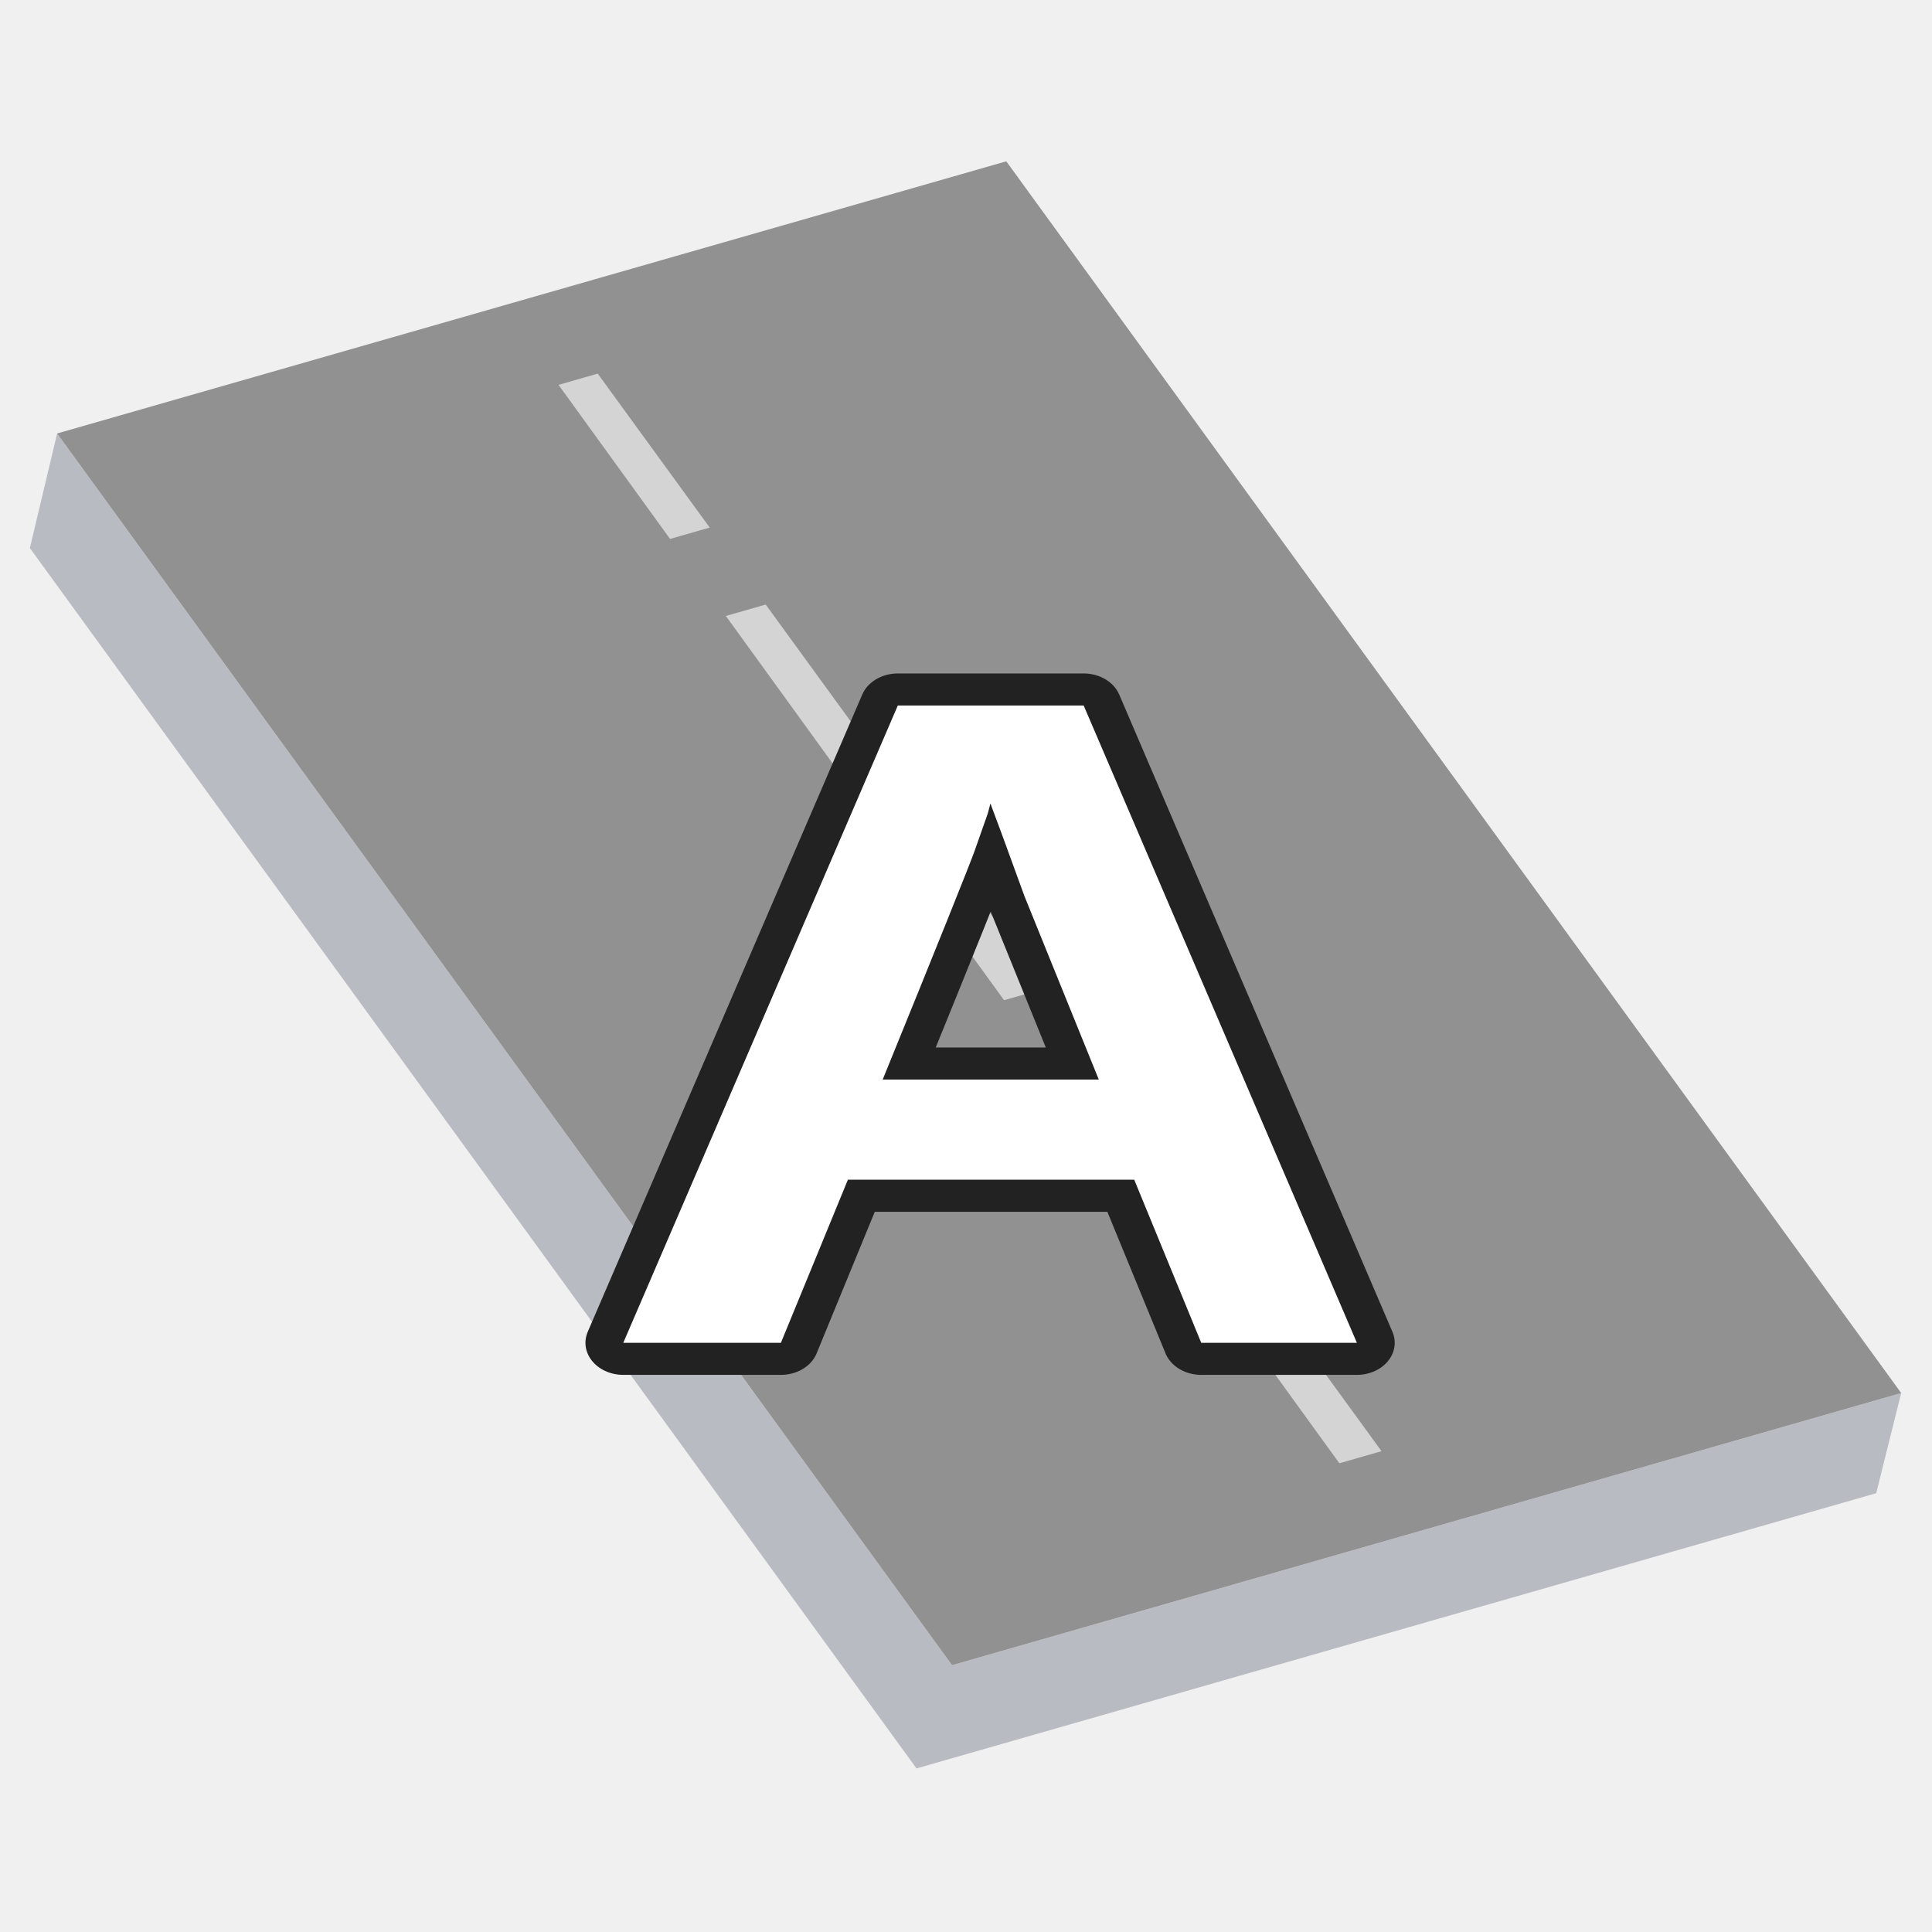
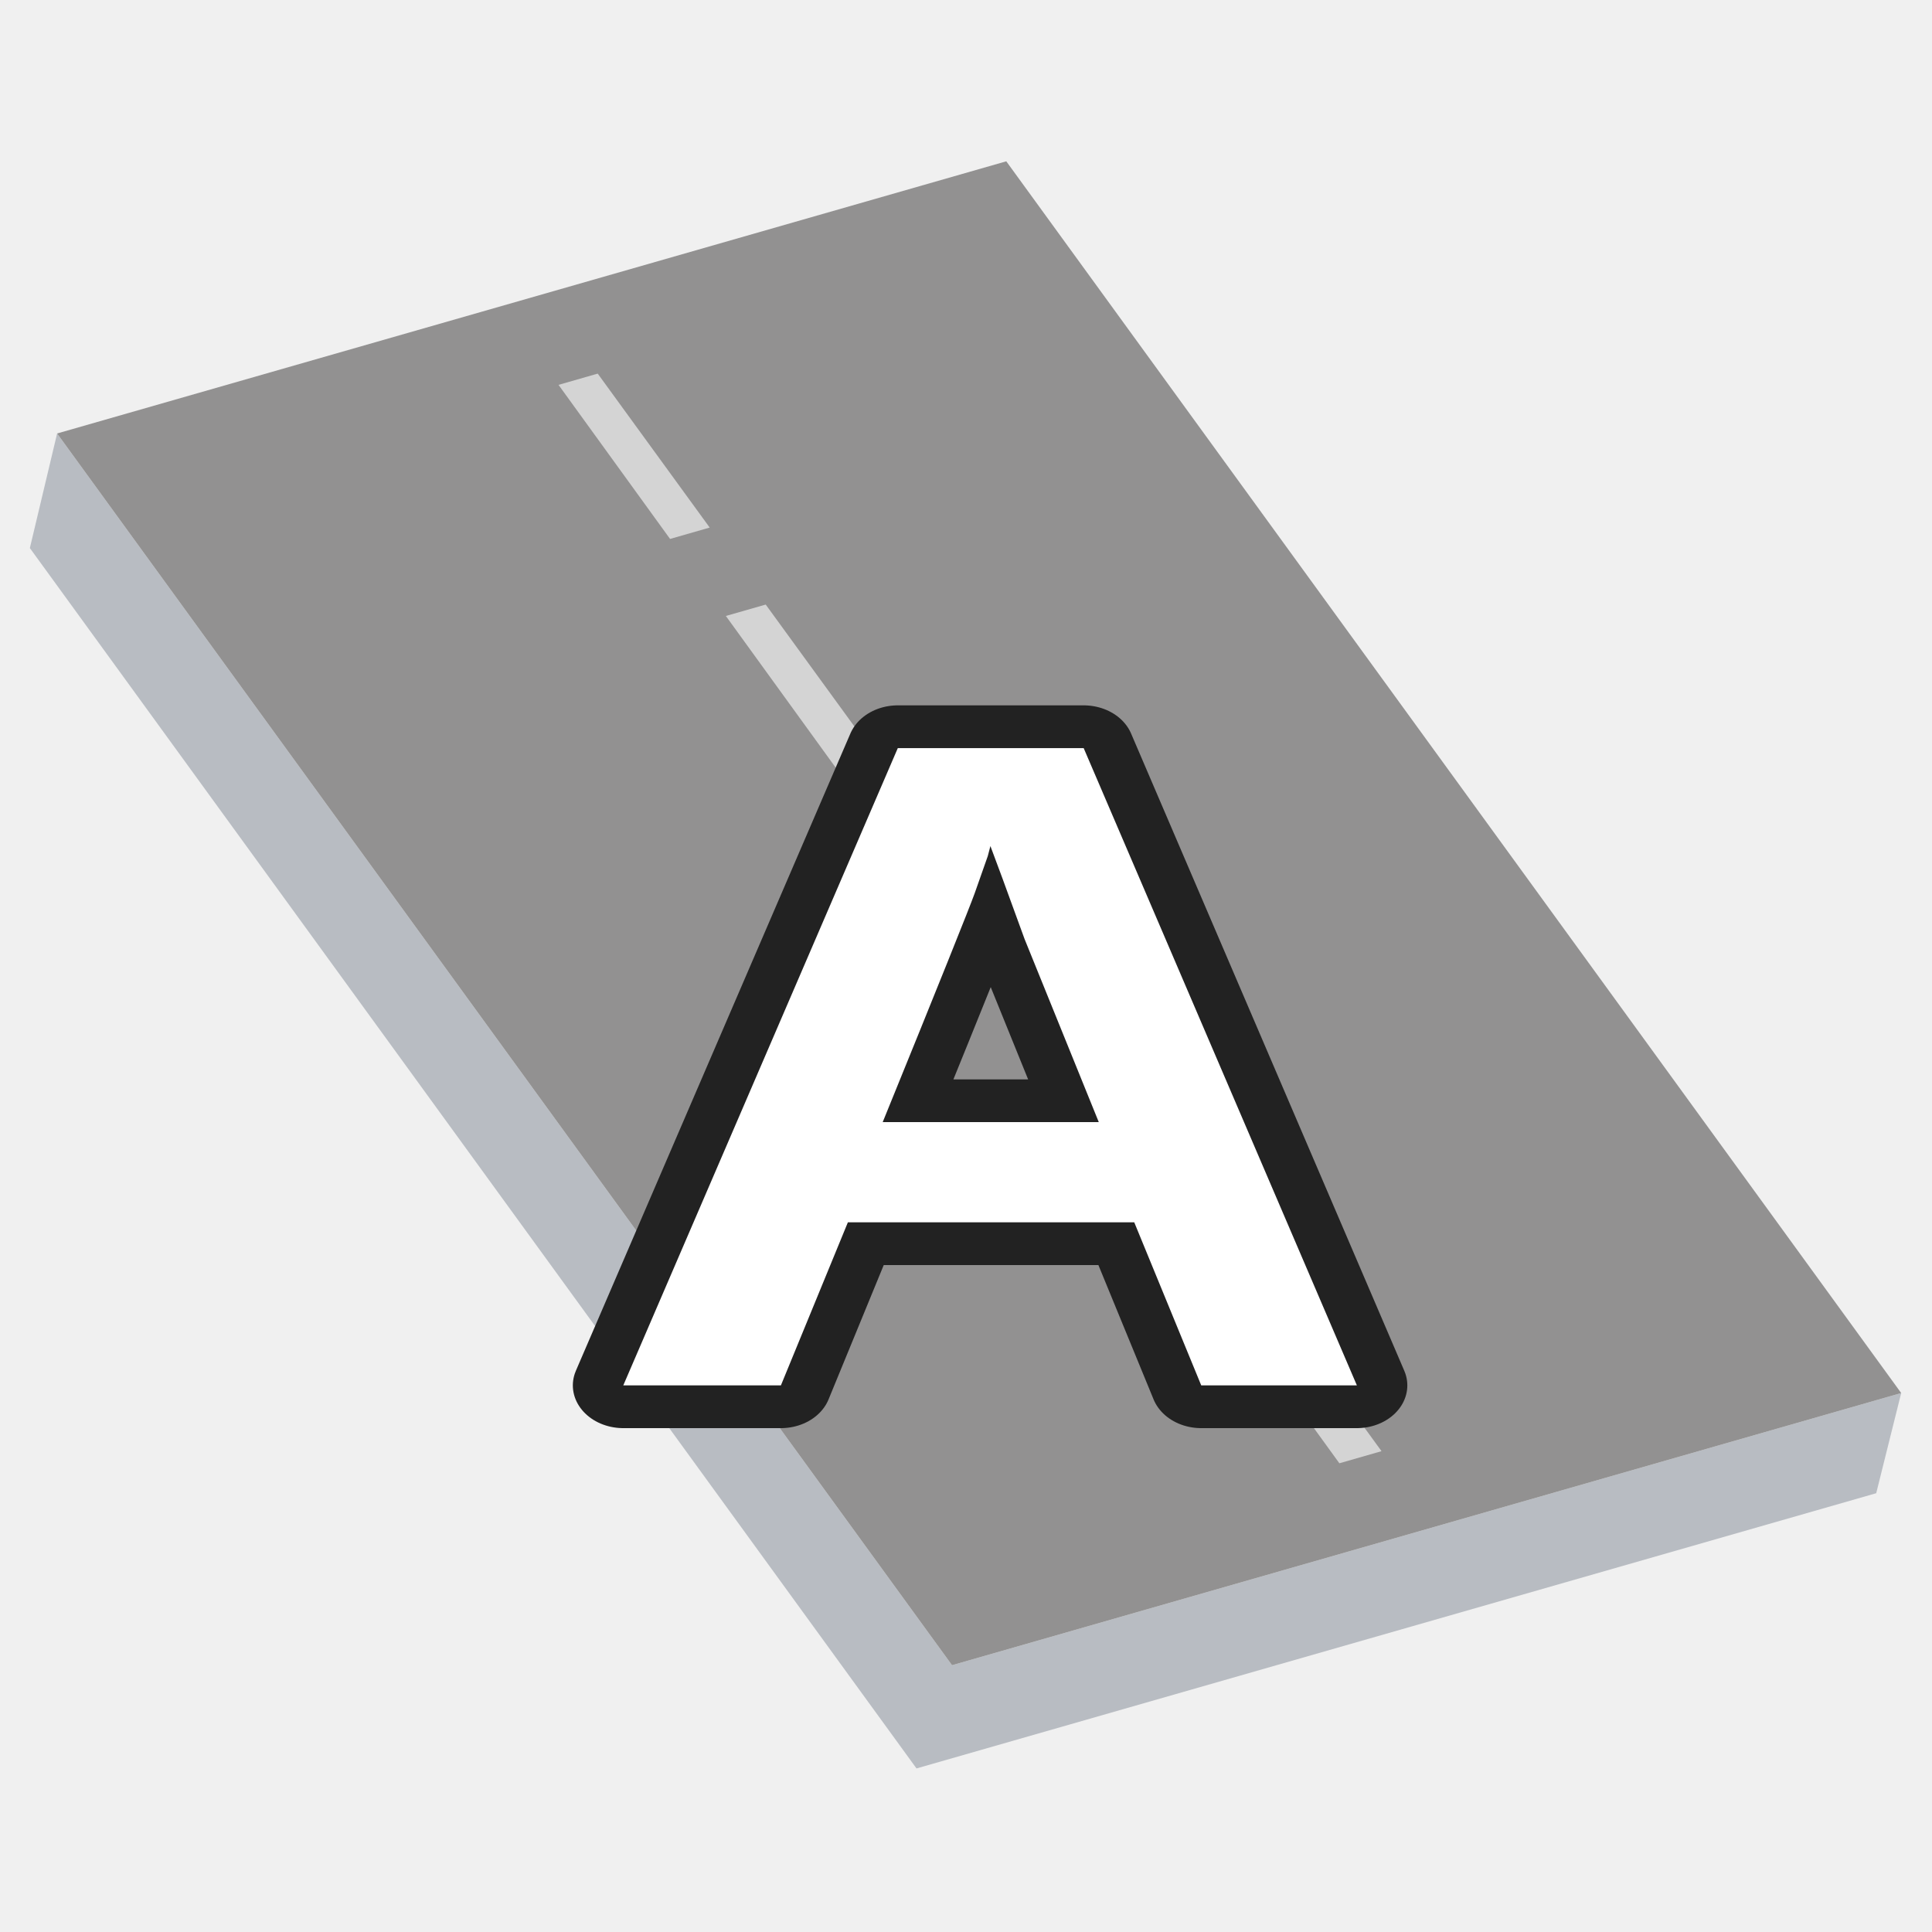
<svg xmlns="http://www.w3.org/2000/svg" viewBox="0 0 64 64" width="100%" height="100%" xml:space="preserve" fill-rule="evenodd" clip-rule="evenodd" stroke-linejoin="round" stroke-miterlimit="2">
  <g transform="translate(32 32) scale(1.18) translate(-32 -32)">
    <g id="road" transform="translate(32 32) rotate(14) scale(1.12) translate(-32 -32)">
      <path fill="#B8BCC2" fill-rule="nonzero" d="m6.698 27.512 28.964 24.304 21.672-12.513v-2.588L35.9 49.09 6.666 24.56l.032 2.952Z" />
      <path fill="#929191" fill-rule="nonzero" d="M6.666 24.56 35.9 49.09l21.434-12.375L28.1 12.185 6.666 24.56Z" />
      <path fill="#D4D4D4" d="m19.451 19.826 3.657 3.065-.895.517-3.647-3.071.885-.511Zm5.486 4.598 3.656 3.064-.909.525-3.647-3.07.9-.519Zm5.484 4.597 3.636 3.047-.924.533-3.625-3.053.913-.527Zm5.464 4.58 3.576 2.997-.937.541-3.567-3.003.928-.535Zm5.405 4.53 3.758 3.149-.952.55-3.748-3.156.942-.543Z" />
    </g>
-     <g transform="translate(32.7 35.2) scale(1.18 1) translate(-32.7 -35.2)">
-       <text x="32.7" y="35.2" text-anchor="middle" dominant-baseline="middle" font-family="Arial, Helvetica, sans-serif" font-size="26" font-weight="700" fill="#FFFFFF" stroke="#222222" stroke-width="1.8" paint-order="stroke fill">A</text>
+     <g transform="translate(32.7 36.4) scale(1.18 1) translate(-32.7 -36.4)">
+       <text x="32.7" y="36.4" text-anchor="middle" dominant-baseline="middle" font-family="Arial, Helvetica, sans-serif" font-size="26" font-weight="700" fill="#FFFFFF" stroke="#222222" stroke-width="2.4" paint-order="stroke fill">A</text>
    </g>
  </g>
</svg>
